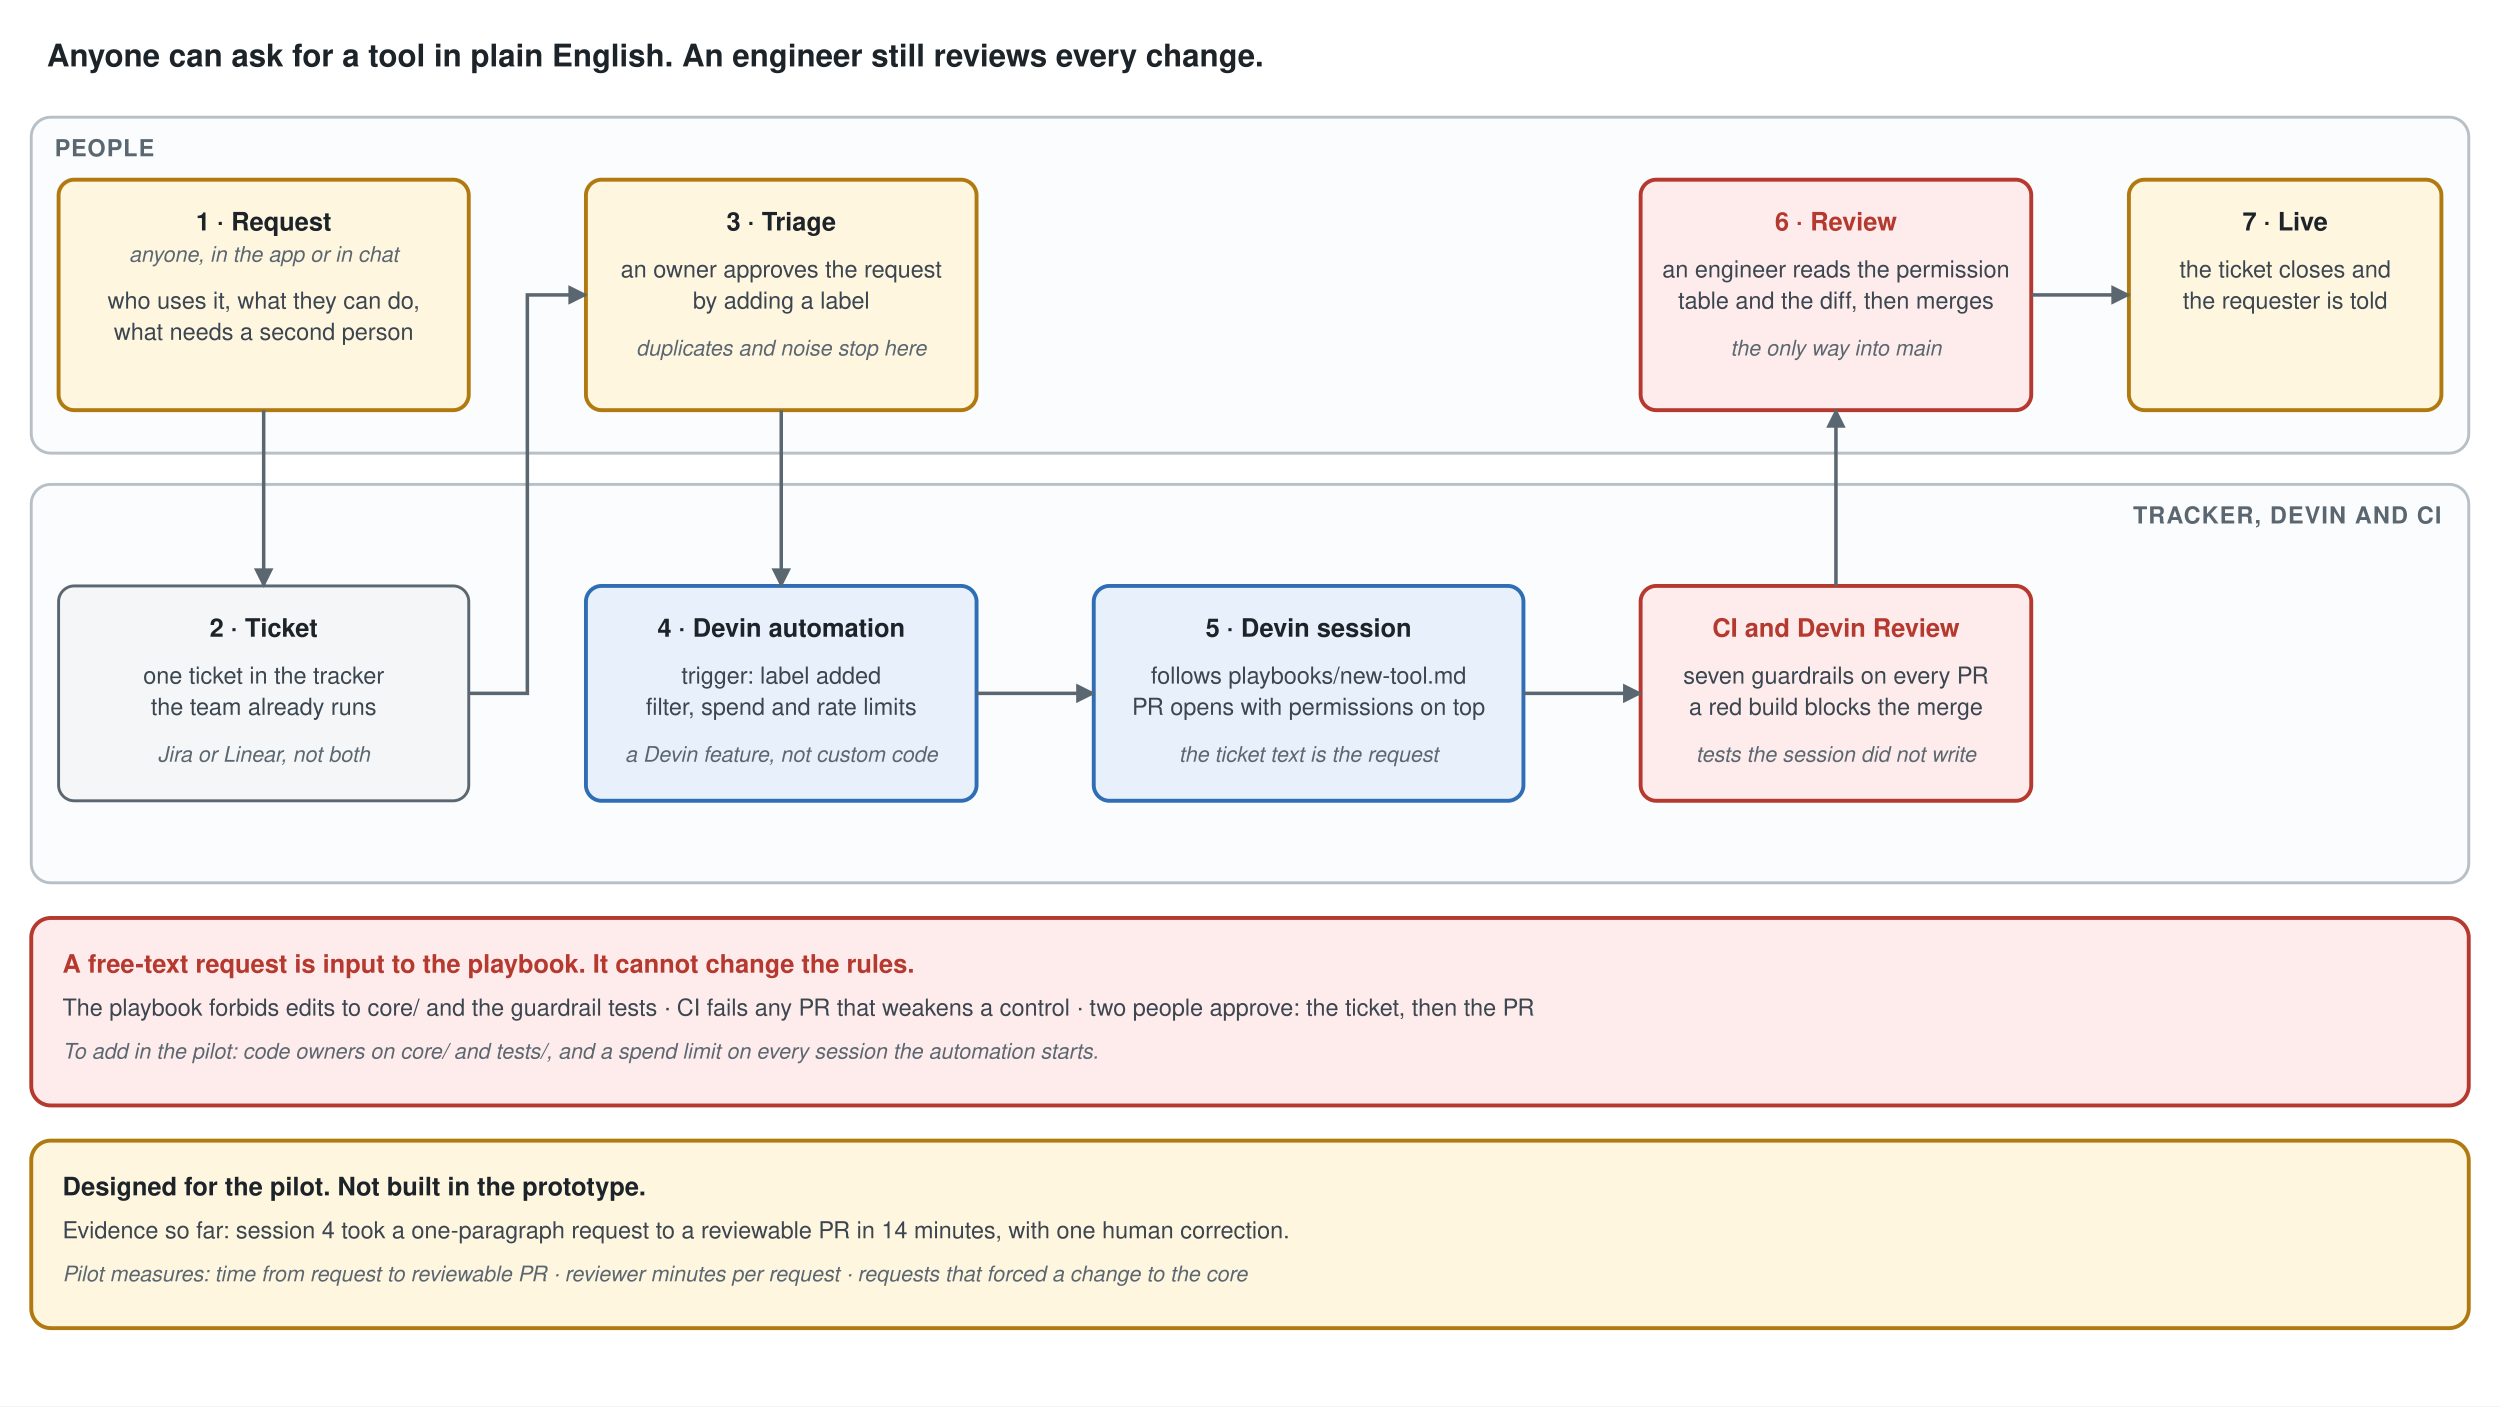
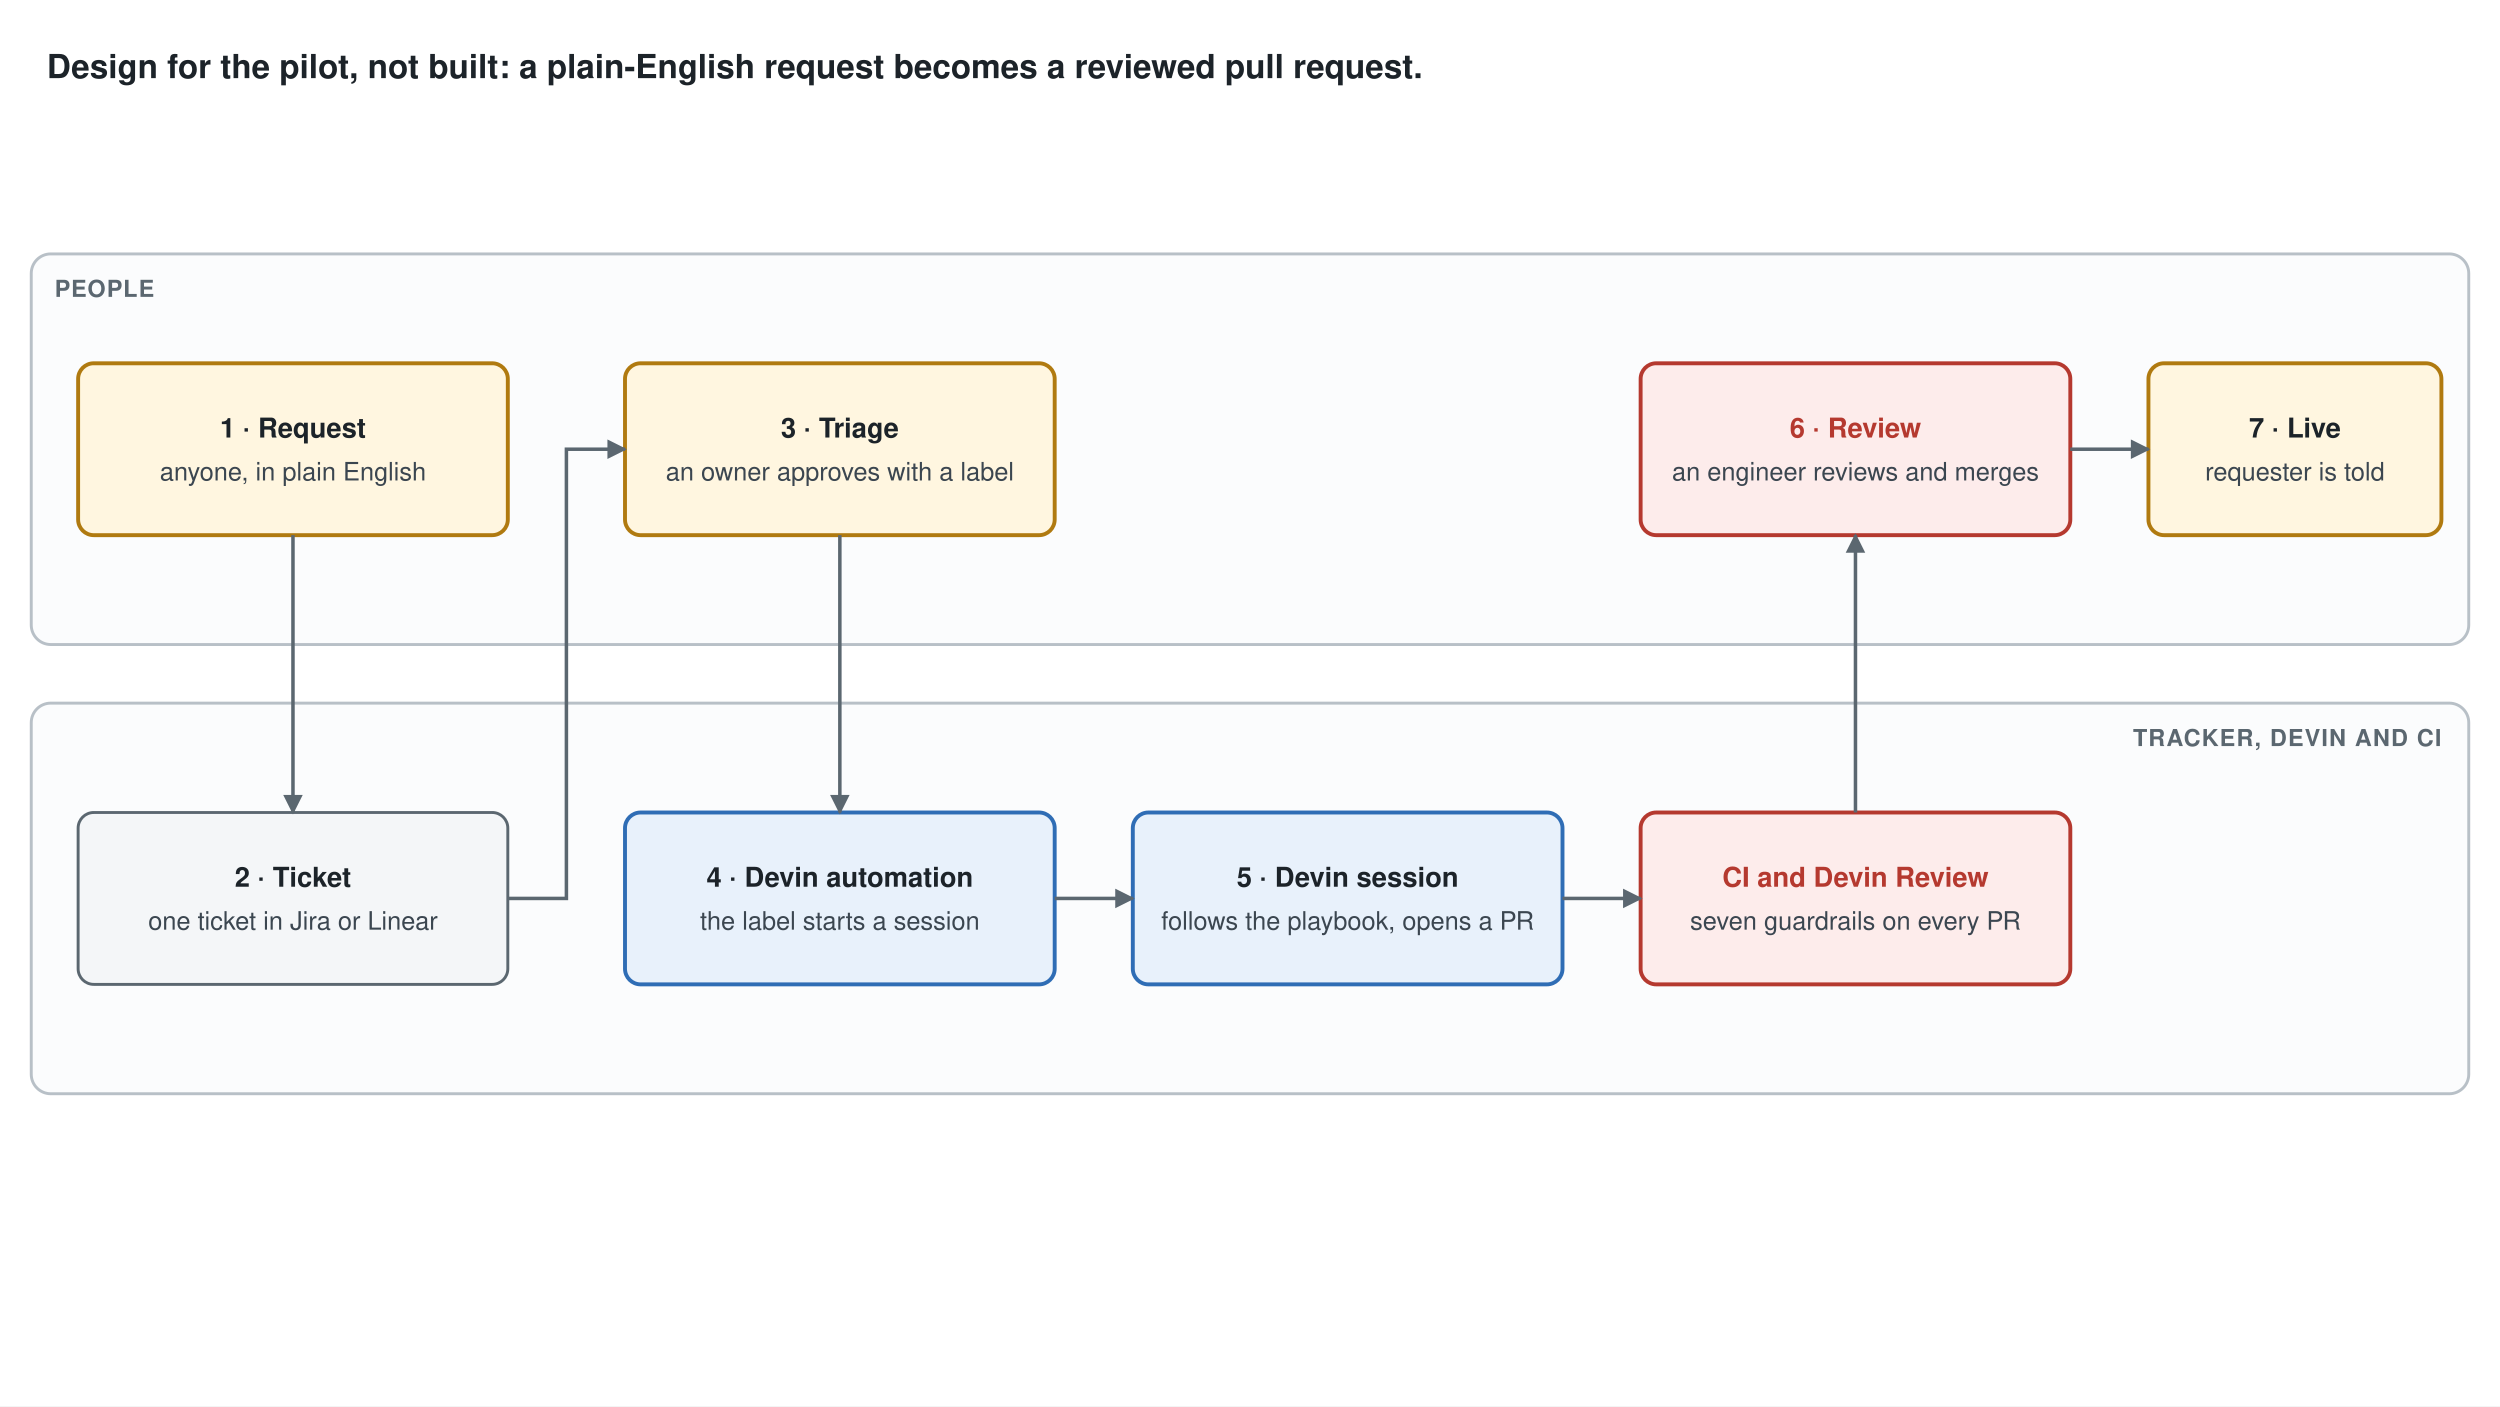
<svg xmlns="http://www.w3.org/2000/svg" viewBox="0 0 1280 720" width="1280" height="720" role="img" aria-labelledby="t d">
  <defs>
    <marker id="ah" viewBox="0 0 10 10" refX="9" refY="5" markerWidth="10" markerHeight="10" markerUnits="userSpaceOnUse" orient="auto-start-reverse">
      <path d="M0 0 L10 5 L0 10 z" fill="#5b6770" />
    </marker>
    <style>
-       text { font-family: Helvetica, Arial, sans-serif; fill: #1c2329; font-size: 13px; }
+       text { font-family: Helvetica, Arial, sans-serif; fill: #1c2329; font-size: 14px; }
      .b { font-weight: 700; }
-       .s { font-size: 12px; fill: #3b4650; }
-       .it { font-size: 11px; fill: #5b6770; font-style: italic; }
+       .s { font-size: 13px; fill: #3b4650; }
      .ln { font-size: 12px; fill: #5b6770; font-weight: 700; letter-spacing: .6px; }
      .lane { fill: #fbfcfd; stroke: #b8c0c7; stroke-width: 1.5; }
      .human { fill: #fff6e0; stroke: #b07a10; stroke-width: 2; }
      .devin { fill: #e8f1fb; stroke: #2f6db5; stroke-width: 2; }
      .sys { fill: #f4f6f8; stroke: #5b6770; stroke-width: 1.5; }
      .gate { fill: #fdeceb; stroke: #b5392f; stroke-width: 2; }
      .ar { fill: none; stroke: #5b6770; stroke-width: 1.8; marker-end: url(#ah); }
    </style>
  </defs>
  <rect width="1280" height="720" fill="#ffffff" />
-   <text class="b" x="24" y="34" style="font-size:16px">Anyone can ask for a tool in plain English. An engineer still reviews every change.</text>
-   <rect class="lane" x="16" y="60" width="1248" height="172" rx="10" />
-   <text class="ln" x="28" y="80">PEOPLE</text>
-   <rect class="lane" x="16" y="248" width="1248" height="204" rx="10" />
-   <text class="ln" x="1250" y="268" text-anchor="end">TRACKER, DEVIN AND CI</text>
-   <rect class="human" x="30" y="92" width="210" height="118" rx="8" />
-   <text class="b" x="135" y="118" text-anchor="middle">1 · Request</text>
-   <text class="it" x="135" y="134" text-anchor="middle">anyone, in the app or in chat</text>
-   <text class="s" x="135" y="158" text-anchor="middle">who uses it, what they can do,</text>
-   <text class="s" x="135" y="174" text-anchor="middle">what needs a second person</text>
-   <rect class="human" x="300" y="92" width="200" height="118" rx="8" />
-   <text class="b" x="400" y="118" text-anchor="middle">3 · Triage</text>
-   <text class="s" x="400" y="142" text-anchor="middle">an owner approves the request</text>
-   <text class="s" x="400" y="158" text-anchor="middle">by adding a label</text>
-   <text class="it" x="400" y="182" text-anchor="middle">duplicates and noise stop here</text>
-   <rect class="gate" x="840" y="92" width="200" height="118" rx="8" />
-   <text class="b" x="940" y="118" text-anchor="middle" style="fill:#b5392f">6 · Review</text>
-   <text class="s" x="940" y="142" text-anchor="middle">an engineer reads the permission</text>
-   <text class="s" x="940" y="158" text-anchor="middle">table and the diff, then merges</text>
-   <text class="it" x="940" y="182" text-anchor="middle">the only way into main</text>
-   <rect class="human" x="1090" y="92" width="160" height="118" rx="8" />
-   <text class="b" x="1170" y="118" text-anchor="middle">7 · Live</text>
-   <text class="s" x="1170" y="142" text-anchor="middle">the ticket closes and</text>
-   <text class="s" x="1170" y="158" text-anchor="middle">the requester is told</text>
-   <rect class="sys" x="30" y="300" width="210" height="110" rx="8" />
-   <text class="b" x="135" y="326" text-anchor="middle">2 · Ticket</text>
-   <text class="s" x="135" y="350" text-anchor="middle">one ticket in the tracker</text>
-   <text class="s" x="135" y="366" text-anchor="middle">the team already runs</text>
-   <text class="it" x="135" y="390" text-anchor="middle">Jira or Linear, not both</text>
-   <rect class="devin" x="300" y="300" width="200" height="110" rx="8" />
-   <text class="b" x="400" y="326" text-anchor="middle">4 · Devin automation</text>
-   <text class="s" x="400" y="350" text-anchor="middle">trigger: label added</text>
-   <text class="s" x="400" y="366" text-anchor="middle">filter, spend and rate limits</text>
-   <text class="it" x="400" y="390" text-anchor="middle">a Devin feature, not custom code</text>
-   <rect class="devin" x="560" y="300" width="220" height="110" rx="8" />
-   <text class="b" x="670" y="326" text-anchor="middle">5 · Devin session</text>
-   <text class="s" x="670" y="350" text-anchor="middle">follows playbooks/new-tool.md</text>
-   <text class="s" x="670" y="366" text-anchor="middle">PR opens with permissions on top</text>
-   <text class="it" x="670" y="390" text-anchor="middle">the ticket text is the request</text>
-   <rect class="gate" x="840" y="300" width="200" height="110" rx="8" />
-   <text class="b" x="940" y="326" text-anchor="middle" style="fill:#b5392f">CI and Devin Review</text>
-   <text class="s" x="940" y="350" text-anchor="middle">seven guardrails on every PR</text>
-   <text class="s" x="940" y="366" text-anchor="middle">a red build blocks the merge</text>
-   <text class="it" x="940" y="390" text-anchor="middle">tests the session did not write</text>
-   <path class="ar" d="M135 210 V300" />
-   <path class="ar" d="M240 355 H270 V151 H300" />
-   <path class="ar" d="M400 210 V300" />
-   <path class="ar" d="M500 355 H560" />
-   <path class="ar" d="M780 355 H840" />
-   <path class="ar" d="M940 300 V210" />
-   <path class="ar" d="M1040 151 H1090" />
-   <rect class="gate" x="16" y="470" width="1248" height="96" rx="10" />
-   <text class="b" x="32" y="498" style="fill:#b5392f">A free-text request is input to the playbook. It cannot change the rules.</text>
-   <text class="s" x="32" y="520">The playbook forbids edits to core/ and the guardrail tests · CI fails any PR that weakens a control · two people approve: the ticket, then the PR</text>
-   <text class="it" x="32" y="542">To add in the pilot: code owners on core/ and tests/, and a spend limit on every session the automation starts.</text>
-   <rect class="human" x="16" y="584" width="1248" height="96" rx="10" />
-   <text class="b" x="32" y="612">Designed for the pilot. Not built in the prototype.</text>
-   <text class="s" x="32" y="634">Evidence so far: session 4 took a one-paragraph request to a reviewable PR in 14 minutes, with one human correction.</text>
-   <text class="it" x="32" y="656">Pilot measures: time from request to reviewable PR · reviewer minutes per request · requests that forced a change to the core</text>
+   <text class="b" x="24" y="40" style="font-size:17px">Design for the pilot, not built: a plain-English request becomes a reviewed pull request.</text>
+   <rect class="lane" x="16" y="130" width="1248" height="200" rx="10" />
+   <text class="ln" x="28" y="152">PEOPLE</text>
+   <rect class="lane" x="16" y="360" width="1248" height="200" rx="10" />
+   <text class="ln" x="1250" y="382" text-anchor="end">TRACKER, DEVIN AND CI</text>
+   <rect class="human" x="40" y="186" width="220" height="88" rx="8" />
+   <text class="b" x="150" y="224" text-anchor="middle">1 · Request</text>
+   <text class="s" x="150" y="246" text-anchor="middle">anyone, in plain English</text>
+   <rect class="human" x="320" y="186" width="220" height="88" rx="8" />
+   <text class="b" x="430" y="224" text-anchor="middle">3 · Triage</text>
+   <text class="s" x="430" y="246" text-anchor="middle">an owner approves with a label</text>
+   <rect class="gate" x="840" y="186" width="220" height="88" rx="8" />
+   <text class="b" x="950" y="224" text-anchor="middle" style="fill:#b5392f">6 · Review</text>
+   <text class="s" x="950" y="246" text-anchor="middle">an engineer reviews and merges</text>
+   <rect class="human" x="1100" y="186" width="150" height="88" rx="8" />
+   <text class="b" x="1175" y="224" text-anchor="middle">7 · Live</text>
+   <text class="s" x="1175" y="246" text-anchor="middle">requester is told</text>
+   <rect class="sys" x="40" y="416" width="220" height="88" rx="8" />
+   <text class="b" x="150" y="454" text-anchor="middle">2 · Ticket</text>
+   <text class="s" x="150" y="476" text-anchor="middle">one ticket in Jira or Linear</text>
+   <rect class="devin" x="320" y="416" width="220" height="88" rx="8" />
+   <text class="b" x="430" y="454" text-anchor="middle">4 · Devin automation</text>
+   <text class="s" x="430" y="476" text-anchor="middle">the label starts a session</text>
+   <rect class="devin" x="580" y="416" width="220" height="88" rx="8" />
+   <text class="b" x="690" y="454" text-anchor="middle">5 · Devin session</text>
+   <text class="s" x="690" y="476" text-anchor="middle">follows the playbook, opens a PR</text>
+   <rect class="gate" x="840" y="416" width="220" height="88" rx="8" />
+   <text class="b" x="950" y="454" text-anchor="middle" style="fill:#b5392f">CI and Devin Review</text>
+   <text class="s" x="950" y="476" text-anchor="middle">seven guardrails on every PR</text>
+   <path class="ar" d="M150 274 V416" />
+   <path class="ar" d="M260 460 H290 V230 H320" />
+   <path class="ar" d="M430 274 V416" />
+   <path class="ar" d="M540 460 H580" />
+   <path class="ar" d="M800 460 H840" />
+   <path class="ar" d="M950 416 V274" />
+   <path class="ar" d="M1060 230 H1100" />
</svg>
